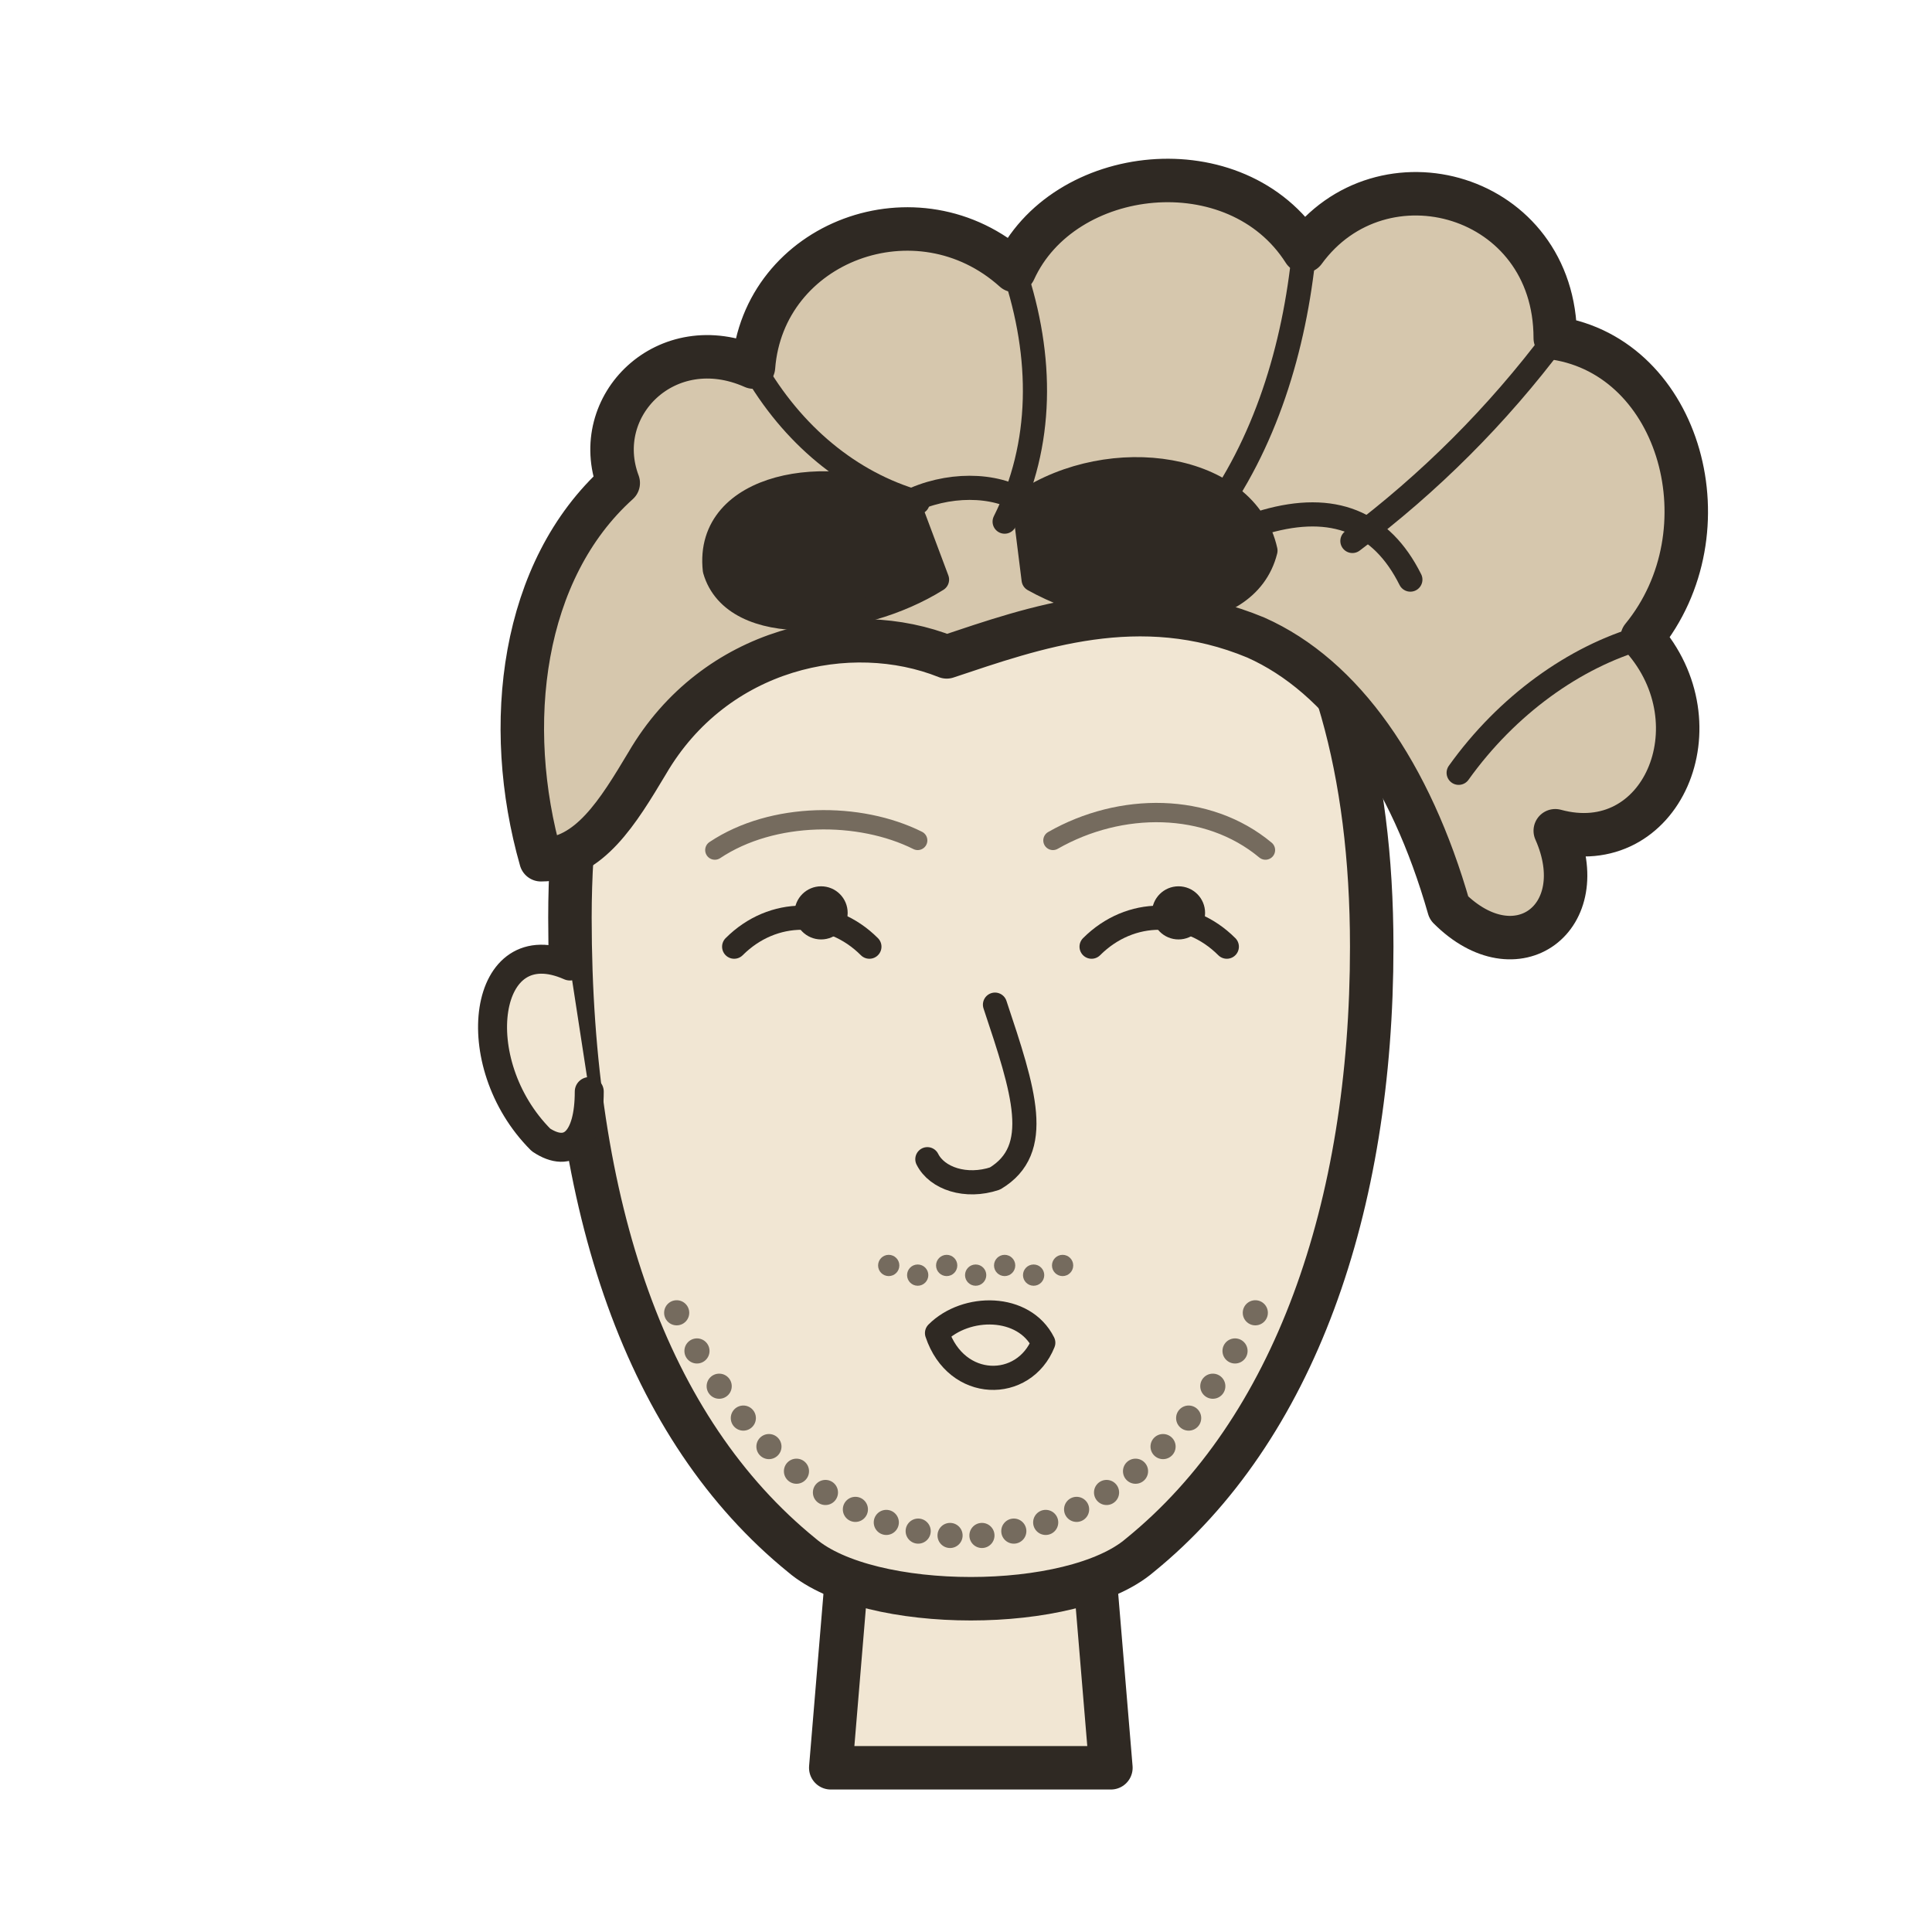
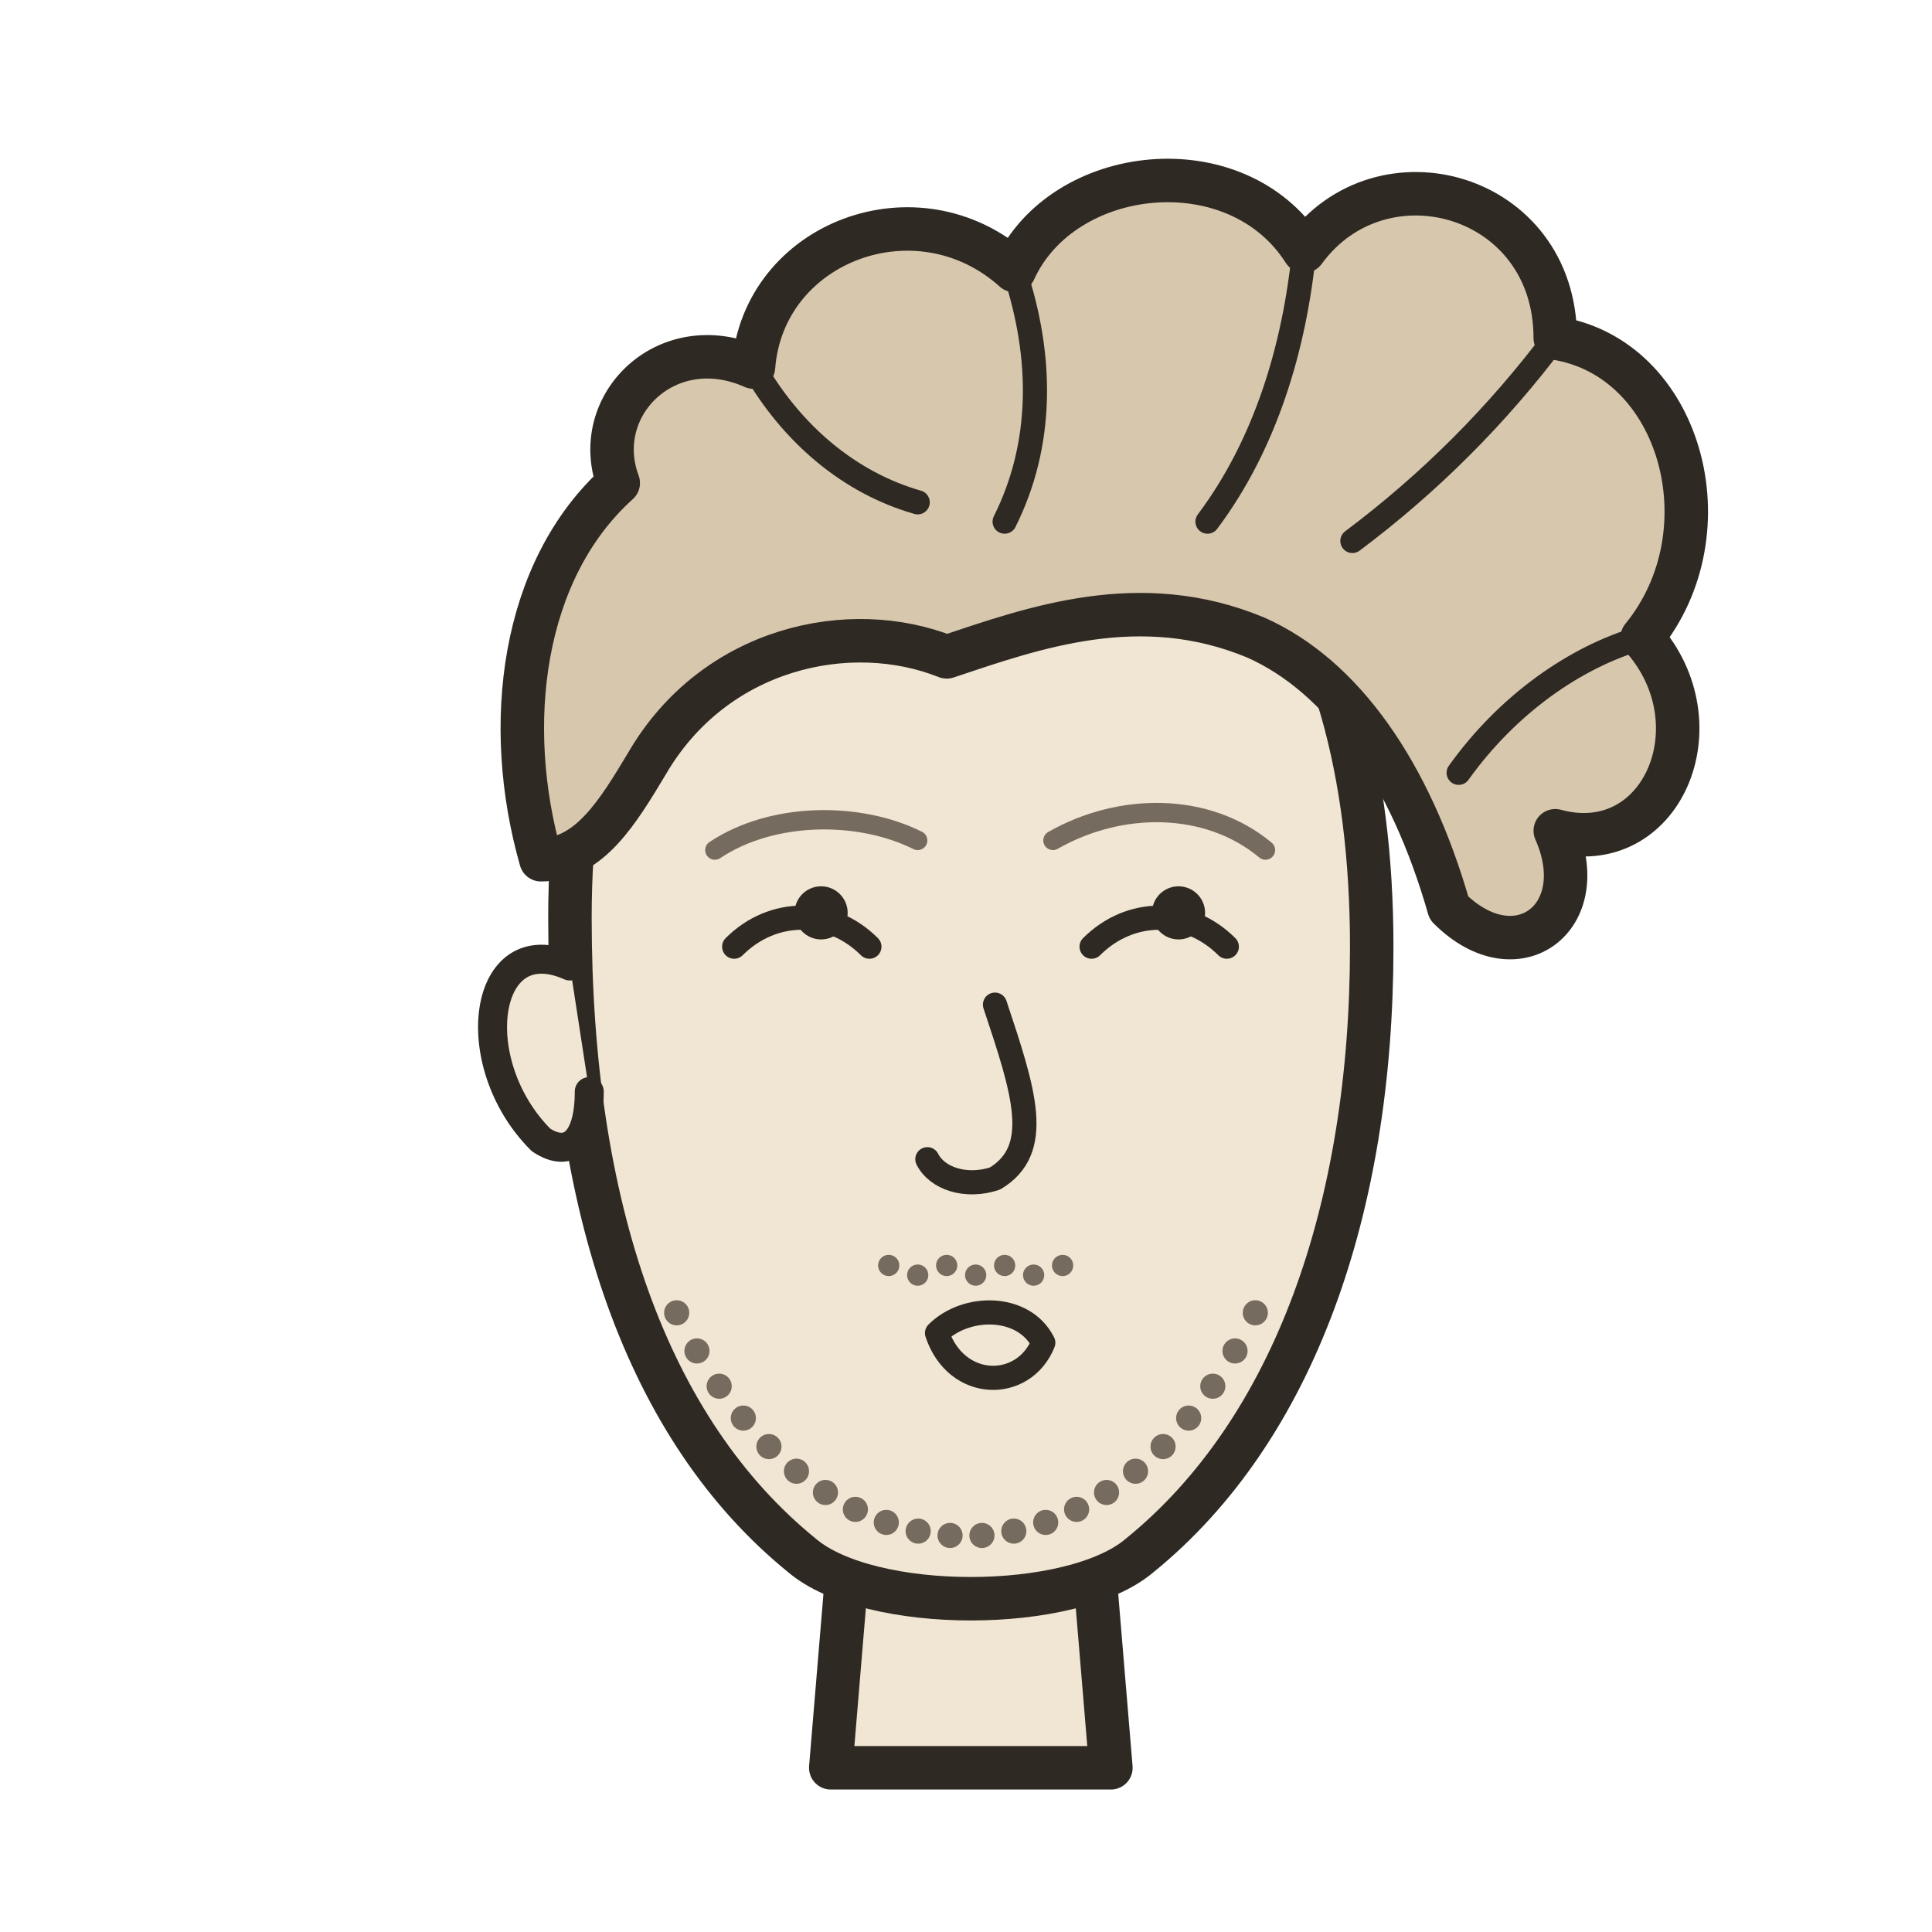
<svg xmlns="http://www.w3.org/2000/svg" width="400" height="400" viewBox="0 0 400 400">
  <path d="M 176 318 L 172 366 L 230 366 L 226 318 Z" fill="#f1e6d3" stroke="#2f2923" stroke-width="9" stroke-linecap="round" stroke-linejoin="round" />
  <path d="M 118 190 C 118 120, 152 84, 200 84 C 250 84, 284 122, 284 196 C 284 250, 268 296, 236 322 C 222 334, 180 334, 166 322 C 134 296, 118 250, 118 190 Z" fill="#f1e6d3" stroke="#2f2923" stroke-width="9" stroke-linecap="round" stroke-linejoin="round" />
  <path d="M 118 200 C 100 192, 96 220, 112 236 C 118 240, 122 236, 122 226" fill="#f1e6d3" stroke="#2f2923" stroke-width="6" stroke-linecap="round" stroke-linejoin="round" />
  <circle cx="259.9" cy="271.8" r="2.6" fill="#756b5e" stroke="none" stroke-width="0" />
  <circle cx="255.7" cy="279.7" r="2.6" fill="#756b5e" stroke="none" stroke-width="0" />
  <circle cx="251.1" cy="287.0" r="2.6" fill="#756b5e" stroke="none" stroke-width="0" />
  <circle cx="246.1" cy="293.6" r="2.6" fill="#756b5e" stroke="none" stroke-width="0" />
  <circle cx="240.8" cy="299.5" r="2.6" fill="#756b5e" stroke="none" stroke-width="0" />
  <circle cx="235.1" cy="304.6" r="2.6" fill="#756b5e" stroke="none" stroke-width="0" />
  <circle cx="229.1" cy="309.0" r="2.6" fill="#756b5e" stroke="none" stroke-width="0" />
  <circle cx="222.9" cy="312.5" r="2.6" fill="#756b5e" stroke="none" stroke-width="0" />
  <circle cx="216.5" cy="315.2" r="2.6" fill="#756b5e" stroke="none" stroke-width="0" />
  <circle cx="209.9" cy="317.0" r="2.6" fill="#756b5e" stroke="none" stroke-width="0" />
  <circle cx="203.3" cy="317.9" r="2.6" fill="#756b5e" stroke="none" stroke-width="0" />
  <circle cx="196.7" cy="317.9" r="2.6" fill="#756b5e" stroke="none" stroke-width="0" />
  <circle cx="190.1" cy="317.0" r="2.6" fill="#756b5e" stroke="none" stroke-width="0" />
  <circle cx="183.5" cy="315.2" r="2.6" fill="#756b5e" stroke="none" stroke-width="0" />
  <circle cx="177.1" cy="312.5" r="2.6" fill="#756b5e" stroke="none" stroke-width="0" />
  <circle cx="170.9" cy="309.0" r="2.6" fill="#756b5e" stroke="none" stroke-width="0" />
  <circle cx="164.9" cy="304.6" r="2.6" fill="#756b5e" stroke="none" stroke-width="0" />
  <circle cx="159.2" cy="299.5" r="2.6" fill="#756b5e" stroke="none" stroke-width="0" />
  <circle cx="153.9" cy="293.6" r="2.6" fill="#756b5e" stroke="none" stroke-width="0" />
  <circle cx="148.9" cy="287.0" r="2.6" fill="#756b5e" stroke="none" stroke-width="0" />
  <circle cx="144.3" cy="279.7" r="2.6" fill="#756b5e" stroke="none" stroke-width="0" />
  <circle cx="140.1" cy="271.8" r="2.6" fill="#756b5e" stroke="none" stroke-width="0" />
  <circle cx="184" cy="262" r="2.2" fill="#756b5e" stroke="none" stroke-width="0" />
  <circle cx="190" cy="264" r="2.2" fill="#756b5e" stroke="none" stroke-width="0" />
  <circle cx="196" cy="262" r="2.2" fill="#756b5e" stroke="none" stroke-width="0" />
  <circle cx="202" cy="264" r="2.2" fill="#756b5e" stroke="none" stroke-width="0" />
  <circle cx="208" cy="262" r="2.2" fill="#756b5e" stroke="none" stroke-width="0" />
  <circle cx="214" cy="264" r="2.2" fill="#756b5e" stroke="none" stroke-width="0" />
  <circle cx="220" cy="262" r="2.2" fill="#756b5e" stroke="none" stroke-width="0" />
  <path d="M 112 178 C 104 150, 108 118, 128 100 C 122 84, 138 68, 156 76 C 158 50, 190 38, 210 56 C 220 34, 256 30, 270 52 C 286 30, 322 40, 322 70 C 348 74, 358 110, 340 132 C 356 150, 344 178, 322 172 C 330 190, 314 202, 300 188 C 292 160, 278 140, 260 132 C 236 122, 214 130, 196 136 C 176 128, 148 134, 134 158 C 128 168, 122 178, 112 178 Z" fill="#d6c7ad" stroke="#2f2923" stroke-width="9" stroke-linecap="round" stroke-linejoin="round" />
  <path d="M 156 76 C 164 90, 176 100, 190 104" fill="none" stroke="#2f2923" stroke-width="5" stroke-linecap="round" stroke-linejoin="round" />
  <path d="M 210 56 C 216 74, 216 92, 208 108" fill="none" stroke="#2f2923" stroke-width="5" stroke-linecap="round" stroke-linejoin="round" />
  <path d="M 270 52 C 268 72, 262 92, 250 108" fill="none" stroke="#2f2923" stroke-width="5" stroke-linecap="round" stroke-linejoin="round" />
  <path d="M 322 70 C 310 86, 296 100, 280 112" fill="none" stroke="#2f2923" stroke-width="5" stroke-linecap="round" stroke-linejoin="round" />
  <path d="M 340 132 C 326 136, 312 146, 302 160" fill="none" stroke="#2f2923" stroke-width="5" stroke-linecap="round" stroke-linejoin="round" />
-   <path d="M 148 118 C 146 100, 172 96, 188 104 L 194 120 C 178 130, 152 132, 148 118 Z" fill="#2f2923" stroke="#2f2923" stroke-width="5" stroke-linecap="round" stroke-linejoin="round" />
-   <path d="M 212 104 C 230 92, 258 96, 262 114 C 258 130, 232 130, 214 120 Z" fill="#2f2923" stroke="#2f2923" stroke-width="5" stroke-linecap="round" stroke-linejoin="round" />
-   <path d="M 188 104 C 196 100, 206 100, 212 104" fill="none" stroke="#2f2923" stroke-width="5" stroke-linecap="round" stroke-linejoin="round" />
-   <path d="M 262 108 C 276 104, 286 108, 292 120" fill="none" stroke="#2f2923" stroke-width="5" stroke-linecap="round" stroke-linejoin="round" />
  <path d="M 148 176 C 160 168, 178 168, 190 174" fill="none" stroke="#756b5e" stroke-width="4" stroke-linecap="round" stroke-linejoin="round" />
  <path d="M 218 174 C 232 166, 250 166, 262 176" fill="none" stroke="#756b5e" stroke-width="4" stroke-linecap="round" stroke-linejoin="round" />
  <path d="M 152 196 C 160 188, 172 188, 180 196" fill="none" stroke="#2f2923" stroke-width="5" stroke-linecap="round" stroke-linejoin="round" />
  <circle cx="170" cy="189" r="5.5" fill="#2f2923" stroke="none" stroke-width="0" />
  <path d="M 226 196 C 234 188, 246 188, 254 196" fill="none" stroke="#2f2923" stroke-width="5" stroke-linecap="round" stroke-linejoin="round" />
  <circle cx="244" cy="189" r="5.5" fill="#2f2923" stroke="none" stroke-width="0" />
  <path d="M 206 208 C 212 226, 216 238, 206 244 C 200 246, 194 244, 192 240" fill="none" stroke="#2f2923" stroke-width="5" stroke-linecap="round" stroke-linejoin="round" />
  <path d="M 194 276 C 200 270, 212 270, 216 278 C 212 288, 198 288, 194 276 Z" fill="none" stroke="#2f2923" stroke-width="5" stroke-linecap="round" stroke-linejoin="round" />
</svg>
